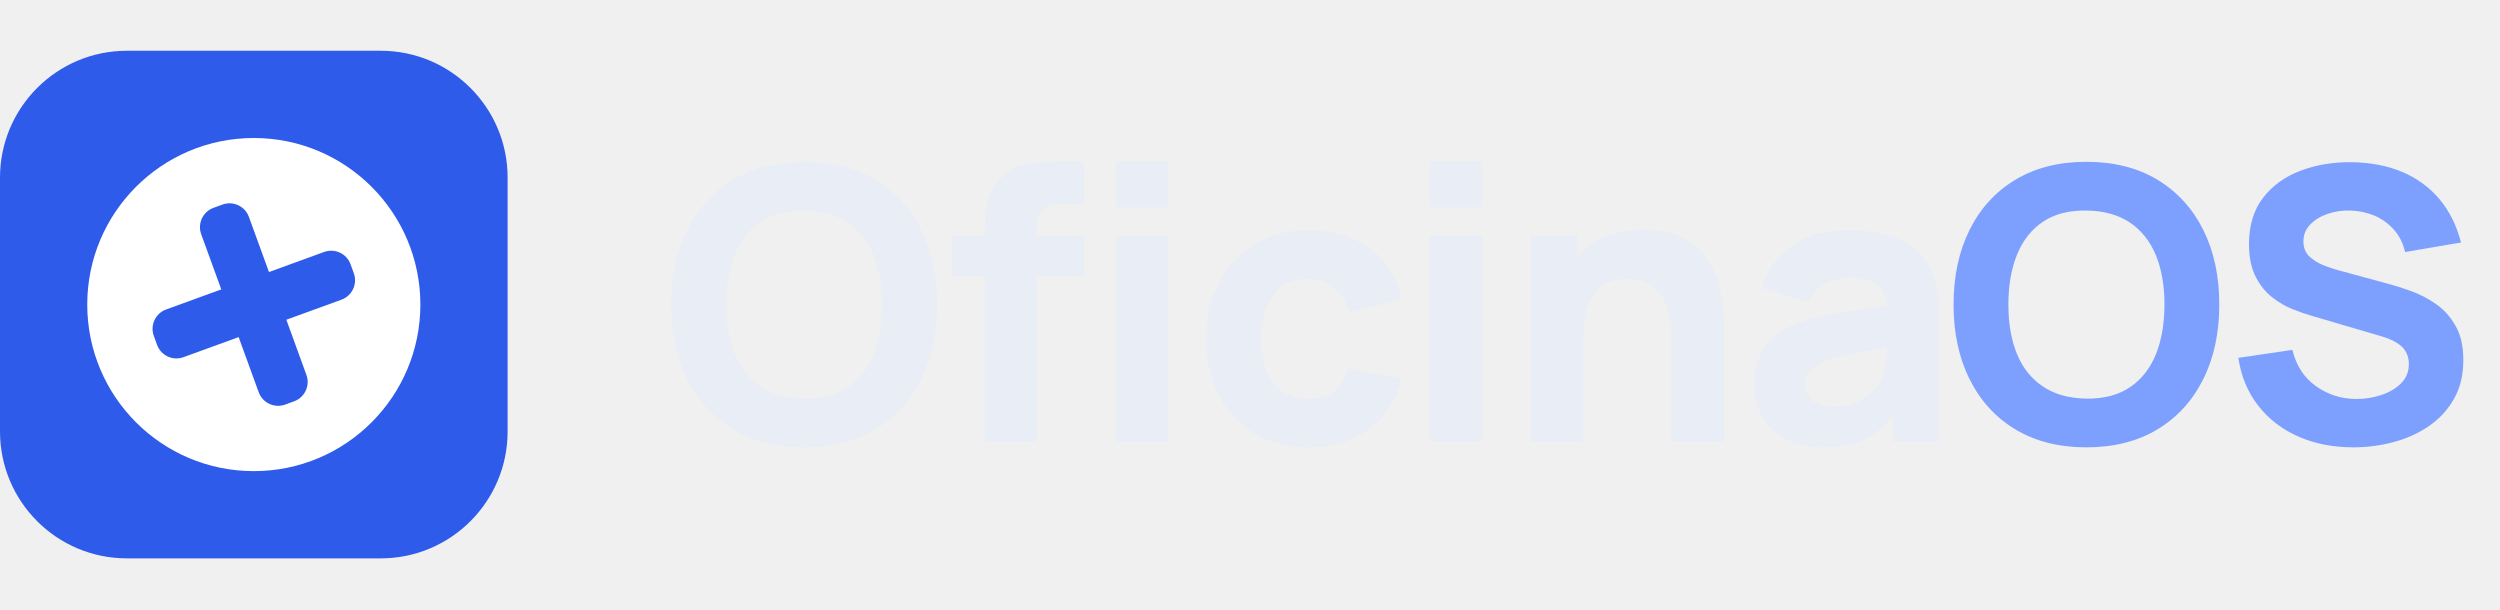
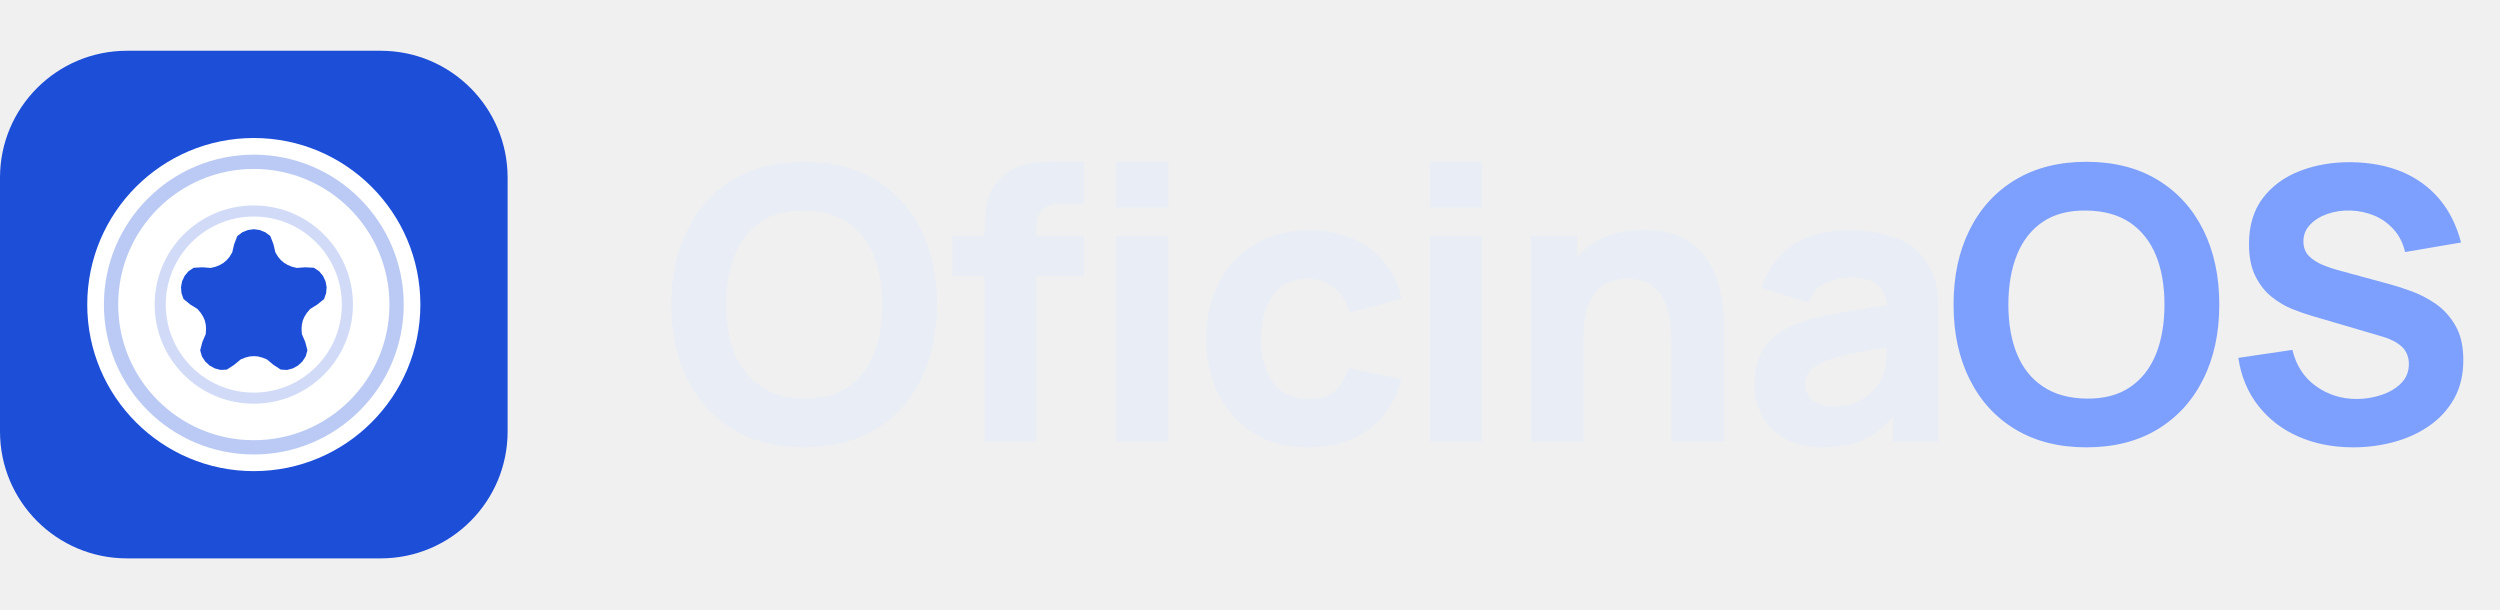
<svg xmlns="http://www.w3.org/2000/svg" width="197" height="48" viewBox="0 0 197 48" role="img" aria-label="OficinaOS">
-   <g transform="translate(0 4.0) scale(1.25)">
-     <rect width="32" height="32" rx="8" fill="#2F5BEA" />
+   <g transform="translate(0 4) scale(1.25)">
+     <rect x="0" y="0" width="32" height="32" rx="8" fill="#1D4ED8" />
    <circle cx="16" cy="16" r="10.5" fill="#FFFFFF" />
-     <g transform="rotate(-20 16 16)" fill="#2F5BEA">
-       <rect x="14.4" y="9.4" width="3.2" height="13.2" rx="1.3" />
-       <rect x="9.4" y="14.4" width="13.2" height="3.2" rx="1.3" />
-     </g>
+     <circle cx="16" cy="16" r="9" fill="none" stroke="#1D4ED8" stroke-opacity="0.3" stroke-width="0.9" />
+     <circle cx="16" cy="16" r="5.9" fill="none" stroke="#1D4ED8" stroke-opacity="0.2" stroke-width="0.7" />
+     <path d="M20 16L19.55 16.28L19.34 16.53L19.19 16.77L19.09 17L19.03 17.26L19.01 17.53L19.03 17.86L19.24 18.35L19.38 18.88L19.27 19.27L19.06 19.59L18.79 19.84L18.47 20.02L18.1 20.12L17.7 20.1L17.24 19.8L16.83 19.46L16.53 19.34L16.26 19.27L16 19.25L15.74 19.27L15.47 19.34L15.17 19.46L14.76 19.8L14.3 20.1L13.9 20.12L13.53 20.02L13.21 19.84L12.94 19.59L12.73 19.27L12.62 18.88L12.76 18.35L12.97 17.86L12.99 17.53L12.97 17.26L12.91 17L12.81 16.77L12.66 16.53L12.45 16.28L12 16L11.57 15.65L11.44 15.28L11.41 14.9L11.48 14.53L11.64 14.19L11.88 13.9L12.21 13.68L12.76 13.65L13.29 13.69L13.61 13.61L13.87 13.5L14.09 13.37L14.29 13.2L14.47 12.99L14.64 12.71L14.76 12.2L14.96 11.68L15.28 11.44L15.63 11.3L16 11.25L16.37 11.3L16.72 11.44L17.04 11.68L17.24 12.2L17.36 12.71L17.53 12.99L17.71 13.2L17.91 13.37L18.13 13.5L18.39 13.61L18.71 13.69L19.24 13.65L19.79 13.68L20.12 13.9L20.36 14.19L20.52 14.53L20.59 14.9L20.56 15.28L20.43 15.65Z" fill="#1D4ED8" />
  </g>
  <path d="M63.37 35.25Q60.13 35.25 57.78 33.84Q55.44 32.43 54.17 29.89Q52.9 27.36 52.9 24Q52.9 20.64 54.17 18.1Q55.44 15.57 57.78 14.16Q60.13 12.75 63.37 12.75Q66.61 12.75 68.96 14.16Q71.31 15.57 72.57 18.1Q73.84 20.64 73.84 24Q73.84 27.36 72.57 29.89Q71.31 32.43 68.96 33.84Q66.61 35.25 63.37 35.25ZM63.37 31.41Q65.42 31.44 66.79 30.52Q68.16 29.61 68.84 27.93Q69.52 26.25 69.52 24Q69.52 21.75 68.84 20.1Q68.16 18.45 66.79 17.53Q65.42 16.62 63.37 16.59Q61.31 16.56 59.95 17.47Q58.59 18.39 57.9 20.07Q57.22 21.75 57.22 24Q57.22 26.25 57.9 27.9Q58.59 29.55 59.95 30.46Q61.31 31.38 63.37 31.41ZM77.59 34.8V18.66Q77.59 18.04 77.62 17.27Q77.65 16.48 77.87 15.69Q78.08 14.89 78.67 14.25Q79.42 13.41 80.3 13.1Q81.17 12.79 82 12.77Q82.83 12.75 83.41 12.75H85.42V16.05H83.56Q82.6 16.05 82.13 16.54Q81.67 17.02 81.67 17.7V34.8ZM75.04 21.75V18.6H85.42V21.75ZM87.97 16.35V12.75H92.05V16.35ZM87.97 34.8V18.6H92.05V34.8ZM103.09 35.25Q100.57 35.25 98.77 34.12Q96.97 33 96.01 31.06Q95.05 29.13 95.05 26.7Q95.05 24.24 96.05 22.3Q97.04 20.37 98.86 19.26Q100.67 18.15 103.15 18.15Q106.01 18.15 107.96 19.6Q109.9 21.04 110.44 23.55L106.36 24.63Q106 23.37 105.11 22.66Q104.21 21.96 103.09 21.96Q101.8 21.96 100.97 22.58Q100.15 23.2 99.76 24.28Q99.37 25.35 99.37 26.7Q99.37 28.81 100.31 30.13Q101.24 31.44 103.09 31.44Q104.47 31.44 105.19 30.81Q105.91 30.18 106.27 29.01L110.44 29.88Q109.75 32.46 107.83 33.85Q105.91 35.25 103.09 35.25ZM112.69 16.35V12.75H116.77V16.35ZM112.69 34.8V18.6H116.77V34.8ZM131.71 34.8V27.15Q131.71 26.59 131.65 25.73Q131.59 24.87 131.27 24Q130.96 23.13 130.25 22.54Q129.53 21.96 128.23 21.96Q127.7 21.96 127.1 22.12Q126.5 22.29 125.98 22.76Q125.45 23.23 125.12 24.15Q124.78 25.06 124.78 26.58L122.44 25.47Q122.44 23.55 123.22 21.87Q124 20.19 125.57 19.15Q127.13 18.12 129.52 18.12Q131.42 18.12 132.62 18.76Q133.82 19.41 134.49 20.4Q135.16 21.39 135.44 22.46Q135.73 23.53 135.79 24.42Q135.85 25.3 135.85 25.71V34.8ZM120.64 34.8V18.6H124.27V23.97H124.78V34.8ZM143.65 35.25Q141.91 35.25 140.7 34.58Q139.49 33.91 138.87 32.8Q138.25 31.68 138.25 30.33Q138.25 29.2 138.59 28.27Q138.94 27.34 139.71 26.63Q140.48 25.92 141.79 25.44Q142.69 25.11 143.93 24.85Q145.18 24.6 146.75 24.37Q148.33 24.13 150.22 23.85L148.75 24.66Q148.75 23.22 148.06 22.54Q147.37 21.87 145.75 21.87Q144.85 21.87 143.88 22.3Q142.9 22.74 142.51 23.85L138.82 22.68Q139.43 20.67 141.13 19.41Q142.82 18.15 145.75 18.15Q147.89 18.15 149.56 18.81Q151.22 19.47 152.08 21.09Q152.56 21.99 152.65 22.89Q152.74 23.79 152.74 24.9V34.8H149.17V31.47L149.68 32.16Q148.49 33.79 147.12 34.52Q145.75 35.25 143.65 35.25ZM144.52 32.04Q145.64 32.04 146.42 31.64Q147.19 31.24 147.65 30.73Q148.1 30.22 148.27 29.88Q148.58 29.22 148.64 28.34Q148.69 27.46 148.69 26.88L149.89 27.18Q148.07 27.48 146.95 27.68Q145.82 27.88 145.13 28.05Q144.44 28.21 143.92 28.41Q143.32 28.65 142.95 28.93Q142.58 29.2 142.41 29.53Q142.24 29.86 142.24 30.27Q142.24 30.82 142.52 31.22Q142.79 31.62 143.3 31.83Q143.81 32.04 144.52 32.04Z" fill="#E8EDF6" />
  <path d="M164.41 35.25Q161.17 35.25 158.82 33.84Q156.47 32.43 155.21 29.89Q153.94 27.36 153.94 24Q153.94 20.64 155.21 18.1Q156.47 15.57 158.82 14.16Q161.17 12.75 164.41 12.75Q167.65 12.75 170 14.16Q172.34 15.57 173.61 18.1Q174.88 20.64 174.88 24Q174.88 27.36 173.61 29.89Q172.34 32.43 170 33.84Q167.65 35.25 164.41 35.25ZM164.41 31.41Q166.46 31.44 167.83 30.52Q169.19 29.61 169.88 27.93Q170.56 26.25 170.56 24Q170.56 21.75 169.88 20.1Q169.19 18.45 167.83 17.53Q166.46 16.62 164.41 16.59Q162.35 16.56 160.99 17.47Q159.62 18.39 158.94 20.07Q158.26 21.75 158.26 24Q158.26 26.25 158.94 27.9Q159.62 29.55 160.99 30.46Q162.35 31.38 164.41 31.41ZM185.44 35.25Q183.04 35.25 181.11 34.4Q179.18 33.55 177.95 31.97Q176.71 30.39 176.38 28.2L180.64 27.57Q181.09 29.43 182.5 30.43Q183.91 31.44 185.71 31.44Q186.71 31.44 187.66 31.12Q188.6 30.81 189.21 30.2Q189.82 29.58 189.82 28.68Q189.82 28.35 189.72 28.04Q189.62 27.73 189.4 27.46Q189.17 27.19 188.76 26.95Q188.35 26.71 187.72 26.52L182.11 24.87Q181.48 24.69 180.65 24.36Q179.81 24.03 179.03 23.41Q178.25 22.8 177.74 21.79Q177.22 20.77 177.22 19.23Q177.22 17.05 178.31 15.61Q179.41 14.17 181.24 13.47Q183.07 12.76 185.29 12.78Q187.52 12.81 189.28 13.54Q191.03 14.28 192.22 15.68Q193.4 17.08 193.93 19.11L189.52 19.86Q189.28 18.81 188.63 18.09Q187.99 17.37 187.1 16.99Q186.2 16.62 185.23 16.59Q184.27 16.56 183.42 16.85Q182.57 17.14 182.04 17.7Q181.51 18.25 181.51 19.02Q181.51 19.72 181.94 20.17Q182.38 20.61 183.04 20.88Q183.7 21.15 184.39 21.33L188.14 22.35Q188.98 22.57 190 22.94Q191.02 23.31 191.96 23.96Q192.89 24.61 193.5 25.68Q194.11 26.74 194.11 28.38Q194.11 30.12 193.38 31.42Q192.65 32.71 191.42 33.56Q190.19 34.41 188.64 34.83Q187.09 35.25 185.44 35.25Z" fill="#7DA0FF" />
</svg>
